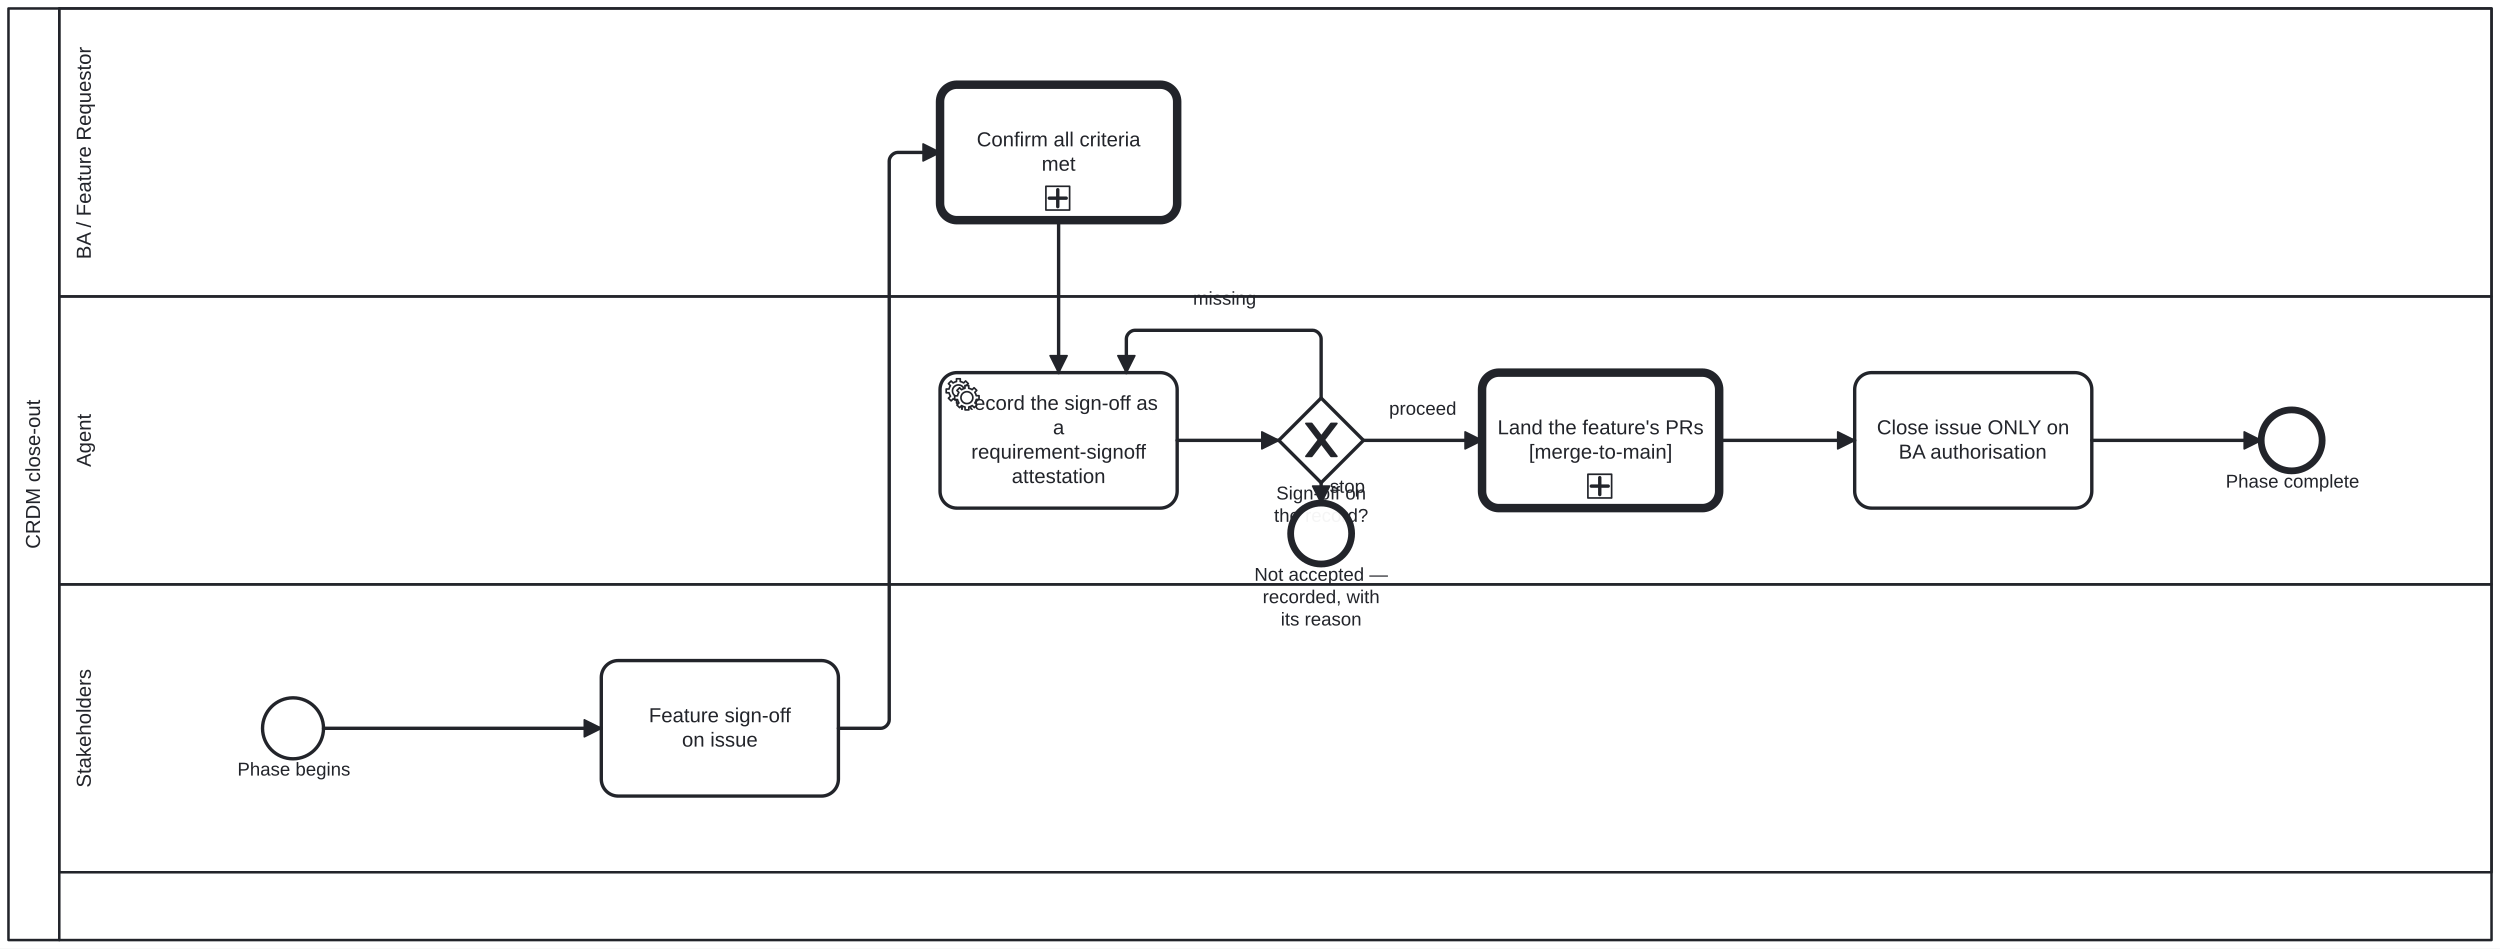
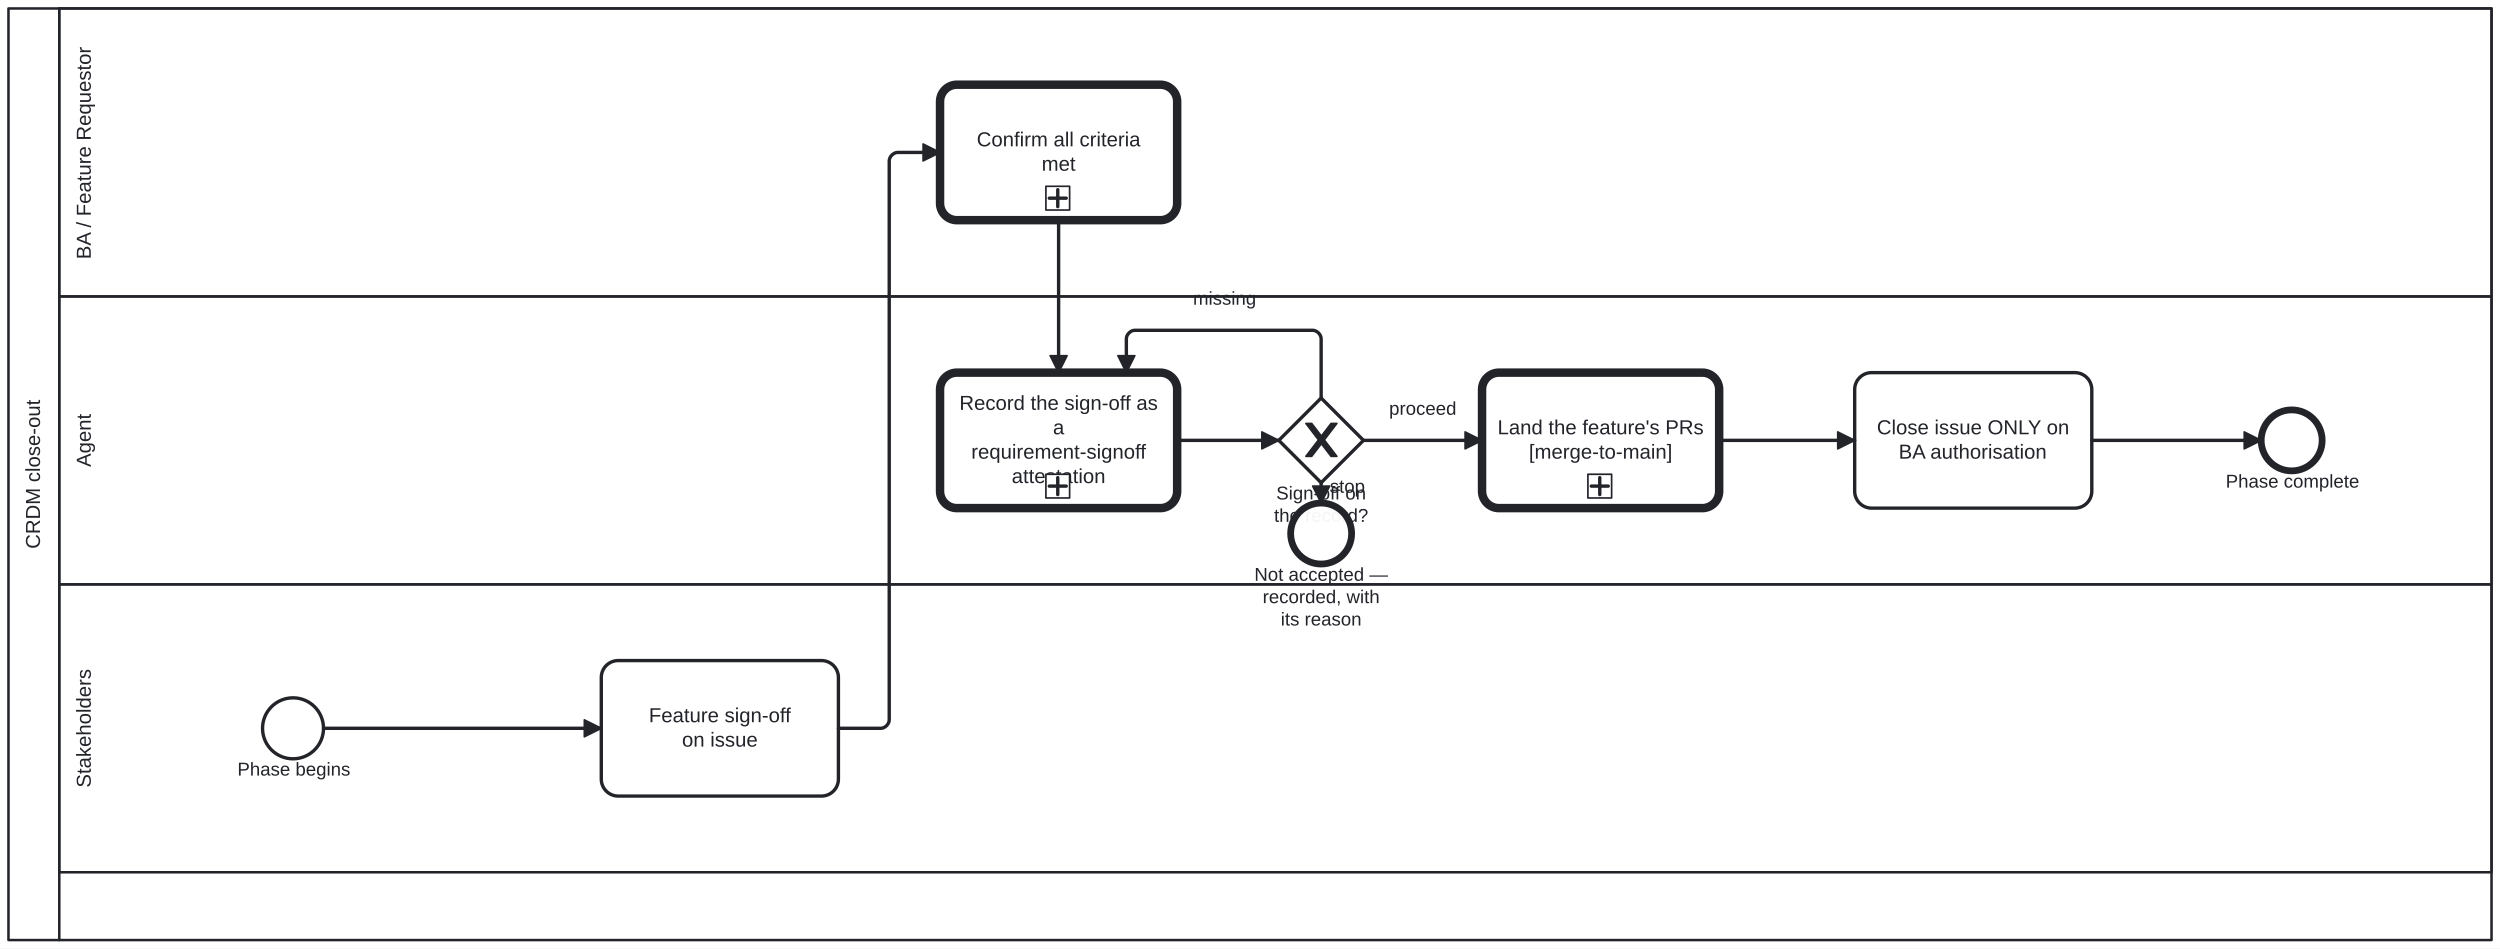
<svg xmlns="http://www.w3.org/2000/svg" width="100%" style="max-width:100%;height:auto" viewBox="155 75 1476 560" version="1.1">
  <rect x="155" y="75" width="1476" height="560" fill="#ffffff" />
  <g class="djs-group">
    <g class="djs-element djs-shape" data-element-id="Participant_Process_CRDM_Close" style="display: block;" transform="matrix(1 0 0 1 160 80)">
      <g class="djs-visual">
        <rect x="0" y="0" width="1466" height="550" rx="0" ry="0" style="stroke-linecap: round; stroke-linejoin: round; stroke: rgb(34, 36, 42); stroke-width: 1.5px; fill: white; fill-opacity: 0.95;" />
        <path style="fill: none; stroke-linecap: round; stroke-linejoin: round; stroke: rgb(34, 36, 42); stroke-width: 1.5px;" d="M30,0L30,550" />
        <text lineHeight="1.2" class="djs-label" style="font-family: Arial, sans-serif; font-size: 12px; font-weight: normal; fill: rgb(34, 36, 42);" transform="matrix(-1.83697e-16 -1 1 -1.83697e-16 0 550)">
          <tspan x="230.99" y="18.6">CRDM close-out</tspan>
        </text>
      </g>
      <rect class="djs-hit djs-hit-all" x="0" y="0" width="1466" height="550" style="fill: none; stroke-opacity: 0; stroke: white; stroke-width: 15px;" />
    </g>
    <g class="djs-children">
      <g class="djs-group">
        <g class="djs-element djs-shape" data-element-id="Lane_Stakeholders" style="display: block;" transform="matrix(1 0 0 1 190 420)">
          <g class="djs-visual">
            <rect x="0" y="0" width="1436" height="170" rx="0" ry="0" style="stroke-linecap: round; stroke-linejoin: round; stroke: rgb(34, 36, 42); stroke-width: 1.5px; fill: white; fill-opacity: 0.25;" />
            <text lineHeight="1.2" class="djs-label" style="font-family: Arial, sans-serif; font-size: 12px; font-weight: normal; fill: rgb(34, 36, 42);" transform="matrix(-1.83697e-16 -1 1 -1.83697e-16 0 170)">
              <tspan x="49.979" y="18.6">Stakeholders</tspan>
            </text>
          </g>
          <rect class="djs-hit djs-hit-all" x="0" y="0" width="1436" height="170" style="fill: none; stroke-opacity: 0; stroke: white; stroke-width: 15px;" />
        </g>
      </g>
      <g class="djs-group">
        <g class="djs-element djs-shape" data-element-id="Lane_Agent" style="display: block;" transform="matrix(1 0 0 1 190 250)">
          <g class="djs-visual">
            <rect x="0" y="0" width="1436" height="170" rx="0" ry="0" style="stroke-linecap: round; stroke-linejoin: round; stroke: rgb(34, 36, 42); stroke-width: 1.5px; fill: white; fill-opacity: 0.25;" />
            <text lineHeight="1.2" class="djs-label" style="font-family: Arial, sans-serif; font-size: 12px; font-weight: normal; fill: rgb(34, 36, 42);" transform="matrix(-1.83697e-16 -1 1 -1.83697e-16 0 170)">
              <tspan x="69.32" y="18.6">Agent</tspan>
            </text>
          </g>
          <rect class="djs-hit djs-hit-all" x="0" y="0" width="1436" height="170" style="fill: none; stroke-opacity: 0; stroke: white; stroke-width: 15px;" />
        </g>
      </g>
      <g class="djs-group">
        <g class="djs-element djs-shape" data-element-id="Lane_BA" style="display: block;" transform="matrix(1 0 0 1 190 80)">
          <g class="djs-visual">
            <rect x="0" y="0" width="1436" height="170" rx="0" ry="0" style="stroke-linecap: round; stroke-linejoin: round; stroke: rgb(34, 36, 42); stroke-width: 1.5px; fill: white; fill-opacity: 0.25;" />
            <text lineHeight="1.2" class="djs-label" style="font-family: Arial, sans-serif; font-size: 12px; font-weight: normal; fill: rgb(34, 36, 42);" transform="matrix(-1.83697e-16 -1 1 -1.83697e-16 0 170)">
              <tspan x="21.968" y="18.6">BA / Feature Requestor</tspan>
            </text>
          </g>
          <rect class="djs-hit djs-hit-all" x="0" y="0" width="1436" height="170" style="fill: none; stroke-opacity: 0; stroke: white; stroke-width: 15px;" />
        </g>
      </g>
      <g class="djs-group">
        <g class="djs-element djs-shape" data-element-id="Start_Process_CRDM_Close" style="display: block;" transform="matrix(1 0 0 1 310 487)">
          <g class="djs-visual">
            <circle cx="18" cy="18" r="18" style="stroke-linecap: round; stroke-linejoin: round; stroke: rgb(34, 36, 42); stroke-width: 2px; fill: white; fill-opacity: 0.95;" />
          </g>
          <rect class="djs-hit djs-hit-all" x="0" y="0" width="36" height="36" style="fill: none; stroke-opacity: 0; stroke: white; stroke-width: 15px;" />
        </g>
      </g>
      <g class="djs-group">
        <g class="djs-element djs-shape" data-element-id="Start_Process_CRDM_Close_label" style="display: block;" transform="matrix(1 0 0 1 295 523)">
          <g class="djs-visual">
            <text lineHeight="1.2" class="djs-label" style="font-family: Arial, sans-serif; font-size: 11px; font-weight: normal; fill: rgb(34, 36, 42);">
              <tspan x="0.17" y="9.9">Phase begins</tspan>
            </text>
          </g>
          <rect class="djs-hit djs-hit-all" x="0" y="0" width="67" height="14" style="fill: none; stroke-opacity: 0; stroke: white; stroke-width: 15px;" />
        </g>
      </g>
      <g class="djs-group">
        <g class="djs-element djs-shape" data-element-id="S_FeatureSignoff" style="display: block;" transform="matrix(1 0 0 1 510 465)">
          <g class="djs-visual">
            <rect x="0" y="0" width="140" height="80" rx="10" ry="10" style="stroke-linecap: round; stroke-linejoin: round; stroke: rgb(34, 36, 42); stroke-width: 2px; fill: white; fill-opacity: 0.95;" />
            <text lineHeight="1.2" class="djs-label" style="font-family: Arial, sans-serif; font-size: 12px; font-weight: normal; fill: rgb(34, 36, 42);">
              <tspan x="28.088" y="36.4">Feature sign-off</tspan>
              <tspan x="47.652" y="50.8">on issue</tspan>
            </text>
          </g>
          <rect class="djs-hit djs-hit-all" x="0" y="0" width="140" height="80" style="fill: none; stroke-opacity: 0; stroke: white; stroke-width: 15px;" />
        </g>
      </g>
      <g class="djs-group">
        <a class="fa-subprocess-link" href="../../../en/cat-harness/processes/adjudication.html" target="_top">
          <g class="djs-element djs-shape" data-element-id="BA_Confirm" style="display: block;" transform="matrix(1 0 0 1 710 125)">
            <g class="djs-visual">
              <rect x="0" y="0" width="140" height="80" rx="10" ry="10" style="stroke-linecap: round; stroke-linejoin: round; stroke: rgb(34, 36, 42); stroke-width: 5px; fill: white; fill-opacity: 0.95;" />
              <text lineHeight="1.2" class="djs-label" style="font-family: Arial, sans-serif; font-size: 12px; font-weight: normal; fill: rgb(34, 36, 42);">
                <tspan x="21.657" y="36.4">Confirm all criteria</tspan>
                <tspan x="59.998" y="50.8">met</tspan>
              </text>
              <rect x="0" y="0" width="14" height="14" rx="0" ry="0" style="stroke-linecap: round; stroke-linejoin: round; stroke: rgb(34, 36, 42); stroke-width: 1px; fill: white;" transform="matrix(1 0 0 1 62.5 60)" />
              <path data-marker="sub-process" d="m62.5,60 m 7,2 l 0,10 m -5,-5 l 10,0" style="fill: white; stroke-linecap: round; stroke-linejoin: round; stroke: rgb(34, 36, 42); stroke-width: 2px;" />
            </g>
            <rect class="djs-hit djs-hit-all" x="0" y="0" width="140" height="80" style="fill: none; stroke-opacity: 0; stroke: white; stroke-width: 15px;" />
          </g>
        </a>
      </g>
      <g class="djs-group">
        <g class="djs-element djs-shape" data-element-id="A_RecordSignoff" style="display: block;" transform="matrix(1 0 0 1 710 295)">
          <g class="djs-visual">
-             <rect x="0" y="0" width="140" height="80" rx="10" ry="10" style="stroke-linecap: round; stroke-linejoin: round; stroke: rgb(34, 36, 42); stroke-width: 2px; fill: white; fill-opacity: 0.95;" />
+             <rect x="0" y="0" width="140" height="80" rx="10" ry="10" style="stroke-linecap: round; stroke-linejoin: round; stroke: rgb(34, 36, 42); stroke-width: 5px; fill: white; fill-opacity: 0.95;" />
            <text lineHeight="1.2" class="djs-label" style="font-family: Arial, sans-serif; font-size: 12px; font-weight: normal; fill: rgb(34, 36, 42);">
              <tspan x="11.412" y="22">Record the sign-off as </tspan>
              <tspan x="66.663" y="36.4">a</tspan>
              <tspan x="18.417" y="50.8">requirement-signoff </tspan>
              <tspan x="42.314" y="65.2">attestation</tspan>
            </text>
-             <circle cx="5" cy="5" r="5" transform="translate(6, 6)" style="stroke-linecap: round; stroke-linejoin: round; stroke: none; stroke-width: 2px; fill: white;" />
-             <path d="m 12,18 v -1.713 c 0.352,-0.07 0.704,-0.178 1.048,-0.321 0.344,-0.145 0.666,-0.321 0.966,-0.521 l 1.194,1.18 1.567,-1.577 -1.195,-1.18 c 0.403,-0.614 0.683,-1.299 0.825,-2.018 l 1.622,-0.01 v -2.22 l -1.637,0.01 c -0.073,-0.352 -0.178,-0.7 -0.324,-1.044 -0.145,-0.344 -0.321,-0.664 -0.523,-0.962 l 1.131,-1.136 -1.583,-1.563 -1.13,1.136 c -0.614,-0.401 -1.303,-0.681 -2.023,-0.822 l 0.009,-1.619 h -2.241 l 0.004,1.631 c -0.354,0.074 -0.705,0.18 -1.05,0.324 -0.344,0.144 -0.665,0.321 -0.964,0.52 l -1.17,-1.158 -1.567,1.579 1.168,1.157 c -0.403,0.613 -0.683,1.298 -0.825,2.017 l -1.659,0.003 v 2.222 l 1.672,-0.006 c 0.073,0.351 0.18,0.702 0.324,1.045 0.145,0.344 0.321,0.664 0.523,0.961 l -1.199,1.197 1.584,1.56 1.196,-1.193 c 0.614,0.403 1.303,0.682 2.023,0.823 l 7.19e-4,1.699 h 2.227 z m 0.221,-3.996 c -1.789,0.75 -3.858,-0.093 -4.61,-1.874 -0.752,-1.783 0.091,-3.846 1.88,-4.596 1.788,-0.749 3.857,0.093 4.609,1.874 0.752,1.782 -0.091,3.846 -1.88,4.596 z" style="fill: white; stroke-linecap: round; stroke-linejoin: round; stroke: rgb(34, 36, 42); stroke-width: 1px;" />
-             <circle cx="5" cy="5" r="5" transform="translate(11, 10)" style="stroke-linecap: round; stroke-linejoin: round; stroke: none; stroke-width: 2px; fill: white;" />
-             <path d="m 17,22 v -1.713 c 0.352,-0.07 0.704,-0.178 1.048,-0.321 0.344,-0.145 0.666,-0.321 0.966,-0.521 l 1.194,1.18 1.567,-1.577 -1.195,-1.18 c 0.403,-0.614 0.683,-1.299 0.825,-2.018 l 1.622,-0.01 v -2.22 l -1.637,0.01 c -0.073,-0.352 -0.178,-0.7 -0.324,-1.044 -0.145,-0.344 -0.321,-0.664 -0.523,-0.962 l 1.131,-1.136 -1.583,-1.563 -1.13,1.136 c -0.614,-0.401 -1.303,-0.681 -2.023,-0.822 l 0.009,-1.619 h -2.241 l 0.004,1.631 c -0.354,0.074 -0.705,0.18 -1.05,0.324 -0.344,0.144 -0.665,0.321 -0.964,0.52 l -1.17,-1.158 -1.567,1.579 1.168,1.157 c -0.403,0.613 -0.683,1.298 -0.825,2.017 l -1.659,0.003 v 2.222 l 1.672,-0.006 c 0.073,0.351 0.18,0.702 0.324,1.045 0.145,0.344 0.321,0.664 0.523,0.961 l -1.199,1.197 1.584,1.56 1.196,-1.193 c 0.614,0.403 1.303,0.682 2.023,0.823 l 7.19e-4,1.699 h 2.227 z m 0.221,-3.996 c -1.789,0.75 -3.858,-0.093 -4.61,-1.874 -0.752,-1.783 0.091,-3.846 1.88,-4.596 1.788,-0.749 3.857,0.093 4.609,1.874 0.752,1.782 -0.091,3.846 -1.88,4.596 z" style="fill: white; stroke-linecap: round; stroke-linejoin: round; stroke: rgb(34, 36, 42); stroke-width: 1px;" />
+             <rect x="0" y="0" width="14" height="14" rx="0" ry="0" style="stroke-linecap: round; stroke-linejoin: round; stroke: rgb(34, 36, 42); stroke-width: 1px; fill: white;" transform="matrix(1 0 0 1 62.5 60)" />
+             <path data-marker="sub-process" d="m62.5,60 m 7,2 l 0,10 m -5,-5 l 10,0" style="fill: white; stroke-linecap: round; stroke-linejoin: round; stroke: rgb(34, 36, 42); stroke-width: 2px;" />
          </g>
          <rect class="djs-hit djs-hit-all" x="0" y="0" width="140" height="80" style="fill: none; stroke-opacity: 0; stroke: white; stroke-width: 15px;" />
        </g>
      </g>
      <g class="djs-group">
        <g class="djs-element djs-shape" data-element-id="GW_SignoffRecorded" style="display: block;" transform="matrix(1 0 0 1 910 310)">
          <g class="djs-visual">
            <polygon points="25,0 50,25 25,50 0,25" style="stroke-linecap: round; stroke-linejoin: round; stroke: rgb(34, 36, 42); stroke-width: 2px; fill: white; fill-opacity: 0.95;" />
            <path d="m 16,15 7.429,9.714 -7.429,9.714 3.429,0 5.714,-7.464 5.714,7.464 3.429,0 -7.429,-9.714 7.429,-9.714 -3.429,0 -5.714,7.464 -5.714,-7.464 -3.429,0 z" style="fill: rgb(34, 36, 42); stroke-linecap: round; stroke-linejoin: round; stroke: rgb(34, 36, 42); stroke-width: 1px;" />
          </g>
          <rect class="djs-hit djs-hit-all" x="0" y="0" width="50" height="50" style="fill: none; stroke-opacity: 0; stroke: white; stroke-width: 15px;" />
        </g>
      </g>
      <g class="djs-group">
        <g class="djs-element djs-shape" data-element-id="GW_SignoffRecorded_label" style="display: block;" transform="matrix(1 0 0 1 899 360)">
          <g class="djs-visual">
            <text lineHeight="1.2" class="djs-label" style="font-family: Arial, sans-serif; font-size: 11px; font-weight: normal; fill: rgb(34, 36, 42);">
              <tspan x="9.499" y="9.9">Sign-off on </tspan>
              <tspan x="8.178" y="23.1">the record?</tspan>
            </text>
          </g>
          <rect class="djs-hit djs-hit-all" x="0" y="0" width="72" height="27" style="fill: none; stroke-opacity: 0; stroke: white; stroke-width: 15px;" />
        </g>
      </g>
      <g class="djs-group">
        <g class="djs-element djs-shape" data-element-id="End_NotAccepted" style="display: block;" transform="matrix(1 0 0 1 917 372)">
          <g class="djs-visual">
            <circle cx="18" cy="18" r="18" style="stroke-linecap: round; stroke-linejoin: round; stroke: rgb(34, 36, 42); stroke-width: 4px; fill: white; fill-opacity: 0.95;" />
          </g>
          <rect class="djs-hit djs-hit-all" x="0" y="0" width="36" height="36" style="fill: none; stroke-opacity: 0; stroke: white; stroke-width: 15px;" />
        </g>
      </g>
      <g class="djs-group">
        <g class="djs-element djs-shape" data-element-id="End_NotAccepted_label" style="display: block;" transform="matrix(1 0 0 1 893 408)">
          <g class="djs-visual">
            <text lineHeight="1.2" class="djs-label" style="font-family: Arial, sans-serif; font-size: 11px; font-weight: normal; fill: rgb(34, 36, 42);">
              <tspan x="2.563" y="9.9">Not accepted — </tspan>
              <tspan x="7.456" y="23.1">recorded, with </tspan>
              <tspan x="18.155" y="36.3">its reason</tspan>
            </text>
          </g>
          <rect class="djs-hit djs-hit-all" x="0" y="0" width="84" height="40" style="fill: none; stroke-opacity: 0; stroke: white; stroke-width: 15px;" />
        </g>
      </g>
      <g class="djs-group">
        <a class="fa-subprocess-link" href="../../../en/cat-harness/processes/merge-to-main.html" target="_top">
          <g class="djs-element djs-shape" data-element-id="Call_MergeToMain" style="display: block;" transform="matrix(1 0 0 1 1030 295)">
            <g class="djs-visual">
              <rect x="0" y="0" width="140" height="80" rx="10" ry="10" style="stroke-linecap: round; stroke-linejoin: round; stroke: rgb(34, 36, 42); stroke-width: 5px; fill: white; fill-opacity: 0.95;" />
              <text lineHeight="1.2" class="djs-label" style="font-family: Arial, sans-serif; font-size: 12px; font-weight: normal; fill: rgb(34, 36, 42);">
                <tspan x="9.15" y="36.4">Land the feature's PRs</tspan>
                <tspan x="27.654" y="50.8">[merge-to-main]</tspan>
              </text>
              <rect x="0" y="0" width="14" height="14" rx="0" ry="0" style="stroke-linecap: round; stroke-linejoin: round; stroke: rgb(34, 36, 42); stroke-width: 1px; fill: white;" transform="matrix(1 0 0 1 62.5 60)" />
              <path data-marker="sub-process" d="m62.5,60 m 7,2 l 0,10 m -5,-5 l 10,0" style="fill: white; stroke-linecap: round; stroke-linejoin: round; stroke: rgb(34, 36, 42); stroke-width: 2px;" />
            </g>
            <rect class="djs-hit djs-hit-all" x="0" y="0" width="140" height="80" style="fill: none; stroke-opacity: 0; stroke: white; stroke-width: 15px;" />
          </g>
        </a>
      </g>
      <g class="djs-group">
        <g class="djs-element djs-shape" data-element-id="A_Close" style="display: block;" transform="matrix(1 0 0 1 1250 295)">
          <g class="djs-visual">
            <rect x="0" y="0" width="140" height="80" rx="10" ry="10" style="stroke-linecap: round; stroke-linejoin: round; stroke: rgb(34, 36, 42); stroke-width: 2px; fill: white; fill-opacity: 0.95;" />
            <text lineHeight="1.2" class="djs-label" style="font-family: Arial, sans-serif; font-size: 12px; font-weight: normal; fill: rgb(34, 36, 42);">
              <tspan x="13.085" y="36.4">Close issue ONLY on</tspan>
              <tspan x="25.973" y="50.8">BA authorisation</tspan>
            </text>
          </g>
          <rect class="djs-hit djs-hit-all" x="0" y="0" width="140" height="80" style="fill: none; stroke-opacity: 0; stroke: white; stroke-width: 15px;" />
        </g>
      </g>
      <g class="djs-group">
        <g class="djs-element djs-shape" data-element-id="End_Process_CRDM_Close" style="display: block;" transform="matrix(1 0 0 1 1490 317)">
          <g class="djs-visual">
            <circle cx="18" cy="18" r="18" style="stroke-linecap: round; stroke-linejoin: round; stroke: rgb(34, 36, 42); stroke-width: 4px; fill: white; fill-opacity: 0.95;" />
          </g>
          <rect class="djs-hit djs-hit-all" x="0" y="0" width="36" height="36" style="fill: none; stroke-opacity: 0; stroke: white; stroke-width: 15px;" />
        </g>
      </g>
      <g class="djs-group">
        <g class="djs-element djs-shape" data-element-id="End_Process_CRDM_Close_label" style="display: block;" transform="matrix(1 0 0 1 1469 353)">
          <g class="djs-visual">
            <text lineHeight="1.2" class="djs-label" style="font-family: Arial, sans-serif; font-size: 11px; font-weight: normal; fill: rgb(34, 36, 42);">
              <tspan x="0.06" y="9.9">Phase complete</tspan>
            </text>
          </g>
          <rect class="djs-hit djs-hit-all" x="0" y="0" width="79" height="14" style="fill: none; stroke-opacity: 0; stroke: white; stroke-width: 15px;" />
        </g>
      </g>
      <g class="djs-group">
        <g class="djs-element djs-connection" data-element-id="SF_Process_CRDM_Close_1" style="display: block;">
          <g class="djs-visual">
            <defs>
              <marker id="folio-marker-1" viewBox="0 0 20 20" refX="11" refY="10" markerWidth="10" markerHeight="10" orient="auto">
                <path d="M 1 5 L 11 10 L 1 15 Z" style="stroke-linecap: round; stroke-linejoin: round; stroke: rgb(34, 36, 42); stroke-width: 1px; fill: rgb(34, 36, 42);" />
              </marker>
            </defs>
            <path data-corner-radius="5" style="fill: none; stroke-linecap: round; stroke-linejoin: round; stroke: rgb(34, 36, 42); stroke-width: 2px; marker-end: url('#folio-marker-1');" d="M346,505L510,505" />
          </g>
          <path d="M346,505L510,505" class="djs-hit djs-hit-stroke" style="fill: none; stroke-opacity: 0; stroke: white; stroke-width: 15px;" />
        </g>
      </g>
      <g class="djs-group">
        <g class="djs-element djs-connection" data-element-id="SF_Process_CRDM_Close_2" style="display: block;">
          <g class="djs-visual">
            <defs>
              <marker id="folio-marker-2" viewBox="0 0 20 20" refX="11" refY="10" markerWidth="10" markerHeight="10" orient="auto">
                <path d="M 1 5 L 11 10 L 1 15 Z" style="stroke-linecap: round; stroke-linejoin: round; stroke: rgb(34, 36, 42); stroke-width: 1px; fill: rgb(34, 36, 42);" />
              </marker>
            </defs>
            <path data-corner-radius="5" style="fill: none; stroke-linecap: round; stroke-linejoin: round; stroke: rgb(34, 36, 42); stroke-width: 2px; marker-end: url('#folio-marker-2');" d="M650,505L675,505C677.5,505,680,502.5,680,500L680,170C680,167.5,682.5,165,685,165L710,165" />
          </g>
          <path d="M650,505L680,505L680,165L710,165" class="djs-hit djs-hit-stroke" style="fill: none; stroke-opacity: 0; stroke: white; stroke-width: 15px;" />
        </g>
      </g>
      <g class="djs-group">
        <g class="djs-element djs-connection" data-element-id="SF_Process_CRDM_Close_3" style="display: block;">
          <g class="djs-visual">
            <defs>
              <marker id="folio-marker-3" viewBox="0 0 20 20" refX="11" refY="10" markerWidth="10" markerHeight="10" orient="auto">
                <path d="M 1 5 L 11 10 L 1 15 Z" style="stroke-linecap: round; stroke-linejoin: round; stroke: rgb(34, 36, 42); stroke-width: 1px; fill: rgb(34, 36, 42);" />
              </marker>
            </defs>
            <path data-corner-radius="5" style="fill: none; stroke-linecap: round; stroke-linejoin: round; stroke: rgb(34, 36, 42); stroke-width: 2px; marker-end: url('#folio-marker-3');" d="M780,205L780,295" />
          </g>
          <path d="M780,205L780,295" class="djs-hit djs-hit-stroke" style="fill: none; stroke-opacity: 0; stroke: white; stroke-width: 15px;" />
        </g>
      </g>
      <g class="djs-group">
        <g class="djs-element djs-connection" data-element-id="SF_Close_Gate" style="display: block;">
          <g class="djs-visual">
            <defs>
              <marker id="folio-marker-4" viewBox="0 0 20 20" refX="11" refY="10" markerWidth="10" markerHeight="10" orient="auto">
                <path d="M 1 5 L 11 10 L 1 15 Z" style="stroke-linecap: round; stroke-linejoin: round; stroke: rgb(34, 36, 42); stroke-width: 1px; fill: rgb(34, 36, 42);" />
              </marker>
            </defs>
            <path data-corner-radius="5" style="fill: none; stroke-linecap: round; stroke-linejoin: round; stroke: rgb(34, 36, 42); stroke-width: 2px; marker-end: url('#folio-marker-4');" d="M850,335L910,335" />
          </g>
          <path d="M850,335L910,335" class="djs-hit djs-hit-stroke" style="fill: none; stroke-opacity: 0; stroke: white; stroke-width: 15px;" />
        </g>
      </g>
      <g class="djs-group">
        <g class="djs-element djs-connection" data-element-id="SF_Close_Proceed" style="display: block;">
          <g class="djs-visual">
            <defs>
              <marker id="folio-marker-5" viewBox="0 0 20 20" refX="11" refY="10" markerWidth="10" markerHeight="10" orient="auto">
                <path d="M 1 5 L 11 10 L 1 15 Z" style="stroke-linecap: round; stroke-linejoin: round; stroke: rgb(34, 36, 42); stroke-width: 1px; fill: rgb(34, 36, 42);" />
              </marker>
            </defs>
            <path data-corner-radius="5" style="fill: none; stroke-linecap: round; stroke-linejoin: round; stroke: rgb(34, 36, 42); stroke-width: 2px; marker-end: url('#folio-marker-5');" d="M960,335L1030,335" />
          </g>
          <path d="M960,335L1030,335" class="djs-hit djs-hit-stroke" style="fill: none; stroke-opacity: 0; stroke: white; stroke-width: 15px;" />
        </g>
      </g>
      <g class="djs-group">
        <g class="djs-element djs-shape" data-element-id="SF_Close_Proceed_label" style="display: block;" transform="matrix(1 0 0 1 975 310)">
          <g class="djs-visual">
            <text lineHeight="1.2" class="djs-label" style="font-family: Arial, sans-serif; font-size: 11px; font-weight: normal; fill: rgb(34, 36, 42);">
              <tspan x="0.124" y="9.9">proceed</tspan>
            </text>
          </g>
          <rect class="djs-hit djs-hit-all" x="0" y="0" width="40" height="14" style="fill: none; stroke-opacity: 0; stroke: white; stroke-width: 15px;" />
        </g>
      </g>
      <g class="djs-group">
        <g class="djs-element djs-connection" data-element-id="SF_Close_Merged" style="display: block;">
          <g class="djs-visual">
            <defs>
              <marker id="folio-marker-6" viewBox="0 0 20 20" refX="11" refY="10" markerWidth="10" markerHeight="10" orient="auto">
                <path d="M 1 5 L 11 10 L 1 15 Z" style="stroke-linecap: round; stroke-linejoin: round; stroke: rgb(34, 36, 42); stroke-width: 1px; fill: rgb(34, 36, 42);" />
              </marker>
            </defs>
            <path data-corner-radius="5" style="fill: none; stroke-linecap: round; stroke-linejoin: round; stroke: rgb(34, 36, 42); stroke-width: 2px; marker-end: url('#folio-marker-6');" d="M1170,335L1250,335" />
          </g>
          <path d="M1170,335L1250,335" class="djs-hit djs-hit-stroke" style="fill: none; stroke-opacity: 0; stroke: white; stroke-width: 15px;" />
        </g>
      </g>
      <g class="djs-group">
        <g class="djs-element djs-connection" data-element-id="SF_Close_Stop" style="display: block;">
          <g class="djs-visual">
            <defs>
              <marker id="folio-marker-7" viewBox="0 0 20 20" refX="11" refY="10" markerWidth="10" markerHeight="10" orient="auto">
                <path d="M 1 5 L 11 10 L 1 15 Z" style="stroke-linecap: round; stroke-linejoin: round; stroke: rgb(34, 36, 42); stroke-width: 1px; fill: rgb(34, 36, 42);" />
              </marker>
            </defs>
            <path data-corner-radius="5" style="fill: none; stroke-linecap: round; stroke-linejoin: round; stroke: rgb(34, 36, 42); stroke-width: 2px; marker-end: url('#folio-marker-7');" d="M935,360L935,372" />
          </g>
          <path d="M935,360L935,372" class="djs-hit djs-hit-stroke" style="fill: none; stroke-opacity: 0; stroke: white; stroke-width: 15px;" />
        </g>
      </g>
      <g class="djs-group">
        <g class="djs-element djs-shape" data-element-id="SF_Close_Stop_label" style="display: block;" transform="matrix(1 0 0 1 940 356)">
          <g class="djs-visual">
            <text lineHeight="1.2" class="djs-label" style="font-family: Arial, sans-serif; font-size: 11px; font-weight: normal; fill: rgb(34, 36, 42);">
              <tspan x="0.104" y="9.9">stop</tspan>
            </text>
          </g>
          <rect class="djs-hit djs-hit-all" x="0" y="0" width="21" height="14" style="fill: none; stroke-opacity: 0; stroke: white; stroke-width: 15px;" />
        </g>
      </g>
      <g class="djs-group">
        <g class="djs-element djs-connection" data-element-id="SF_Close_Missing" style="display: block;">
          <g class="djs-visual">
            <defs>
              <marker id="folio-marker-8" viewBox="0 0 20 20" refX="11" refY="10" markerWidth="10" markerHeight="10" orient="auto">
                <path d="M 1 5 L 11 10 L 1 15 Z" style="stroke-linecap: round; stroke-linejoin: round; stroke: rgb(34, 36, 42); stroke-width: 1px; fill: rgb(34, 36, 42);" />
              </marker>
            </defs>
            <path data-corner-radius="5" style="fill: none; stroke-linecap: round; stroke-linejoin: round; stroke: rgb(34, 36, 42); stroke-width: 2px; marker-end: url('#folio-marker-8');" d="M935,310L935,275C935,272.5,932.5,270,930,270L825,270C822.5,270,820,272.5,820,275L820,295" />
          </g>
          <path d="M935,310L935,270L820,270L820,295" class="djs-hit djs-hit-stroke" style="fill: none; stroke-opacity: 0; stroke: white; stroke-width: 15px;" />
        </g>
      </g>
      <g class="djs-group">
        <g class="djs-element djs-shape" data-element-id="SF_Close_Missing_label" style="display: block;" transform="matrix(1 0 0 1 859 245)">
          <g class="djs-visual">
            <text lineHeight="1.2" class="djs-label" style="font-family: Arial, sans-serif; font-size: 11px; font-weight: normal; fill: rgb(34, 36, 42);">
              <tspan x="0.357" y="9.9">missing</tspan>
            </text>
          </g>
          <rect class="djs-hit djs-hit-all" x="0" y="0" width="38" height="14" style="fill: none; stroke-opacity: 0; stroke: white; stroke-width: 15px;" />
        </g>
      </g>
      <g class="djs-group">
        <g class="djs-element djs-connection" data-element-id="SF_Process_CRDM_Close_4" style="display: block;">
          <g class="djs-visual">
            <defs>
              <marker id="folio-marker-9" viewBox="0 0 20 20" refX="11" refY="10" markerWidth="10" markerHeight="10" orient="auto">
                <path d="M 1 5 L 11 10 L 1 15 Z" style="stroke-linecap: round; stroke-linejoin: round; stroke: rgb(34, 36, 42); stroke-width: 1px; fill: rgb(34, 36, 42);" />
              </marker>
            </defs>
            <path data-corner-radius="5" style="fill: none; stroke-linecap: round; stroke-linejoin: round; stroke: rgb(34, 36, 42); stroke-width: 2px; marker-end: url('#folio-marker-9');" d="M1390,335L1490,335" />
          </g>
          <path d="M1390,335L1490,335" class="djs-hit djs-hit-stroke" style="fill: none; stroke-opacity: 0; stroke: white; stroke-width: 15px;" />
        </g>
      </g>
    </g>
  </g>
</svg>
